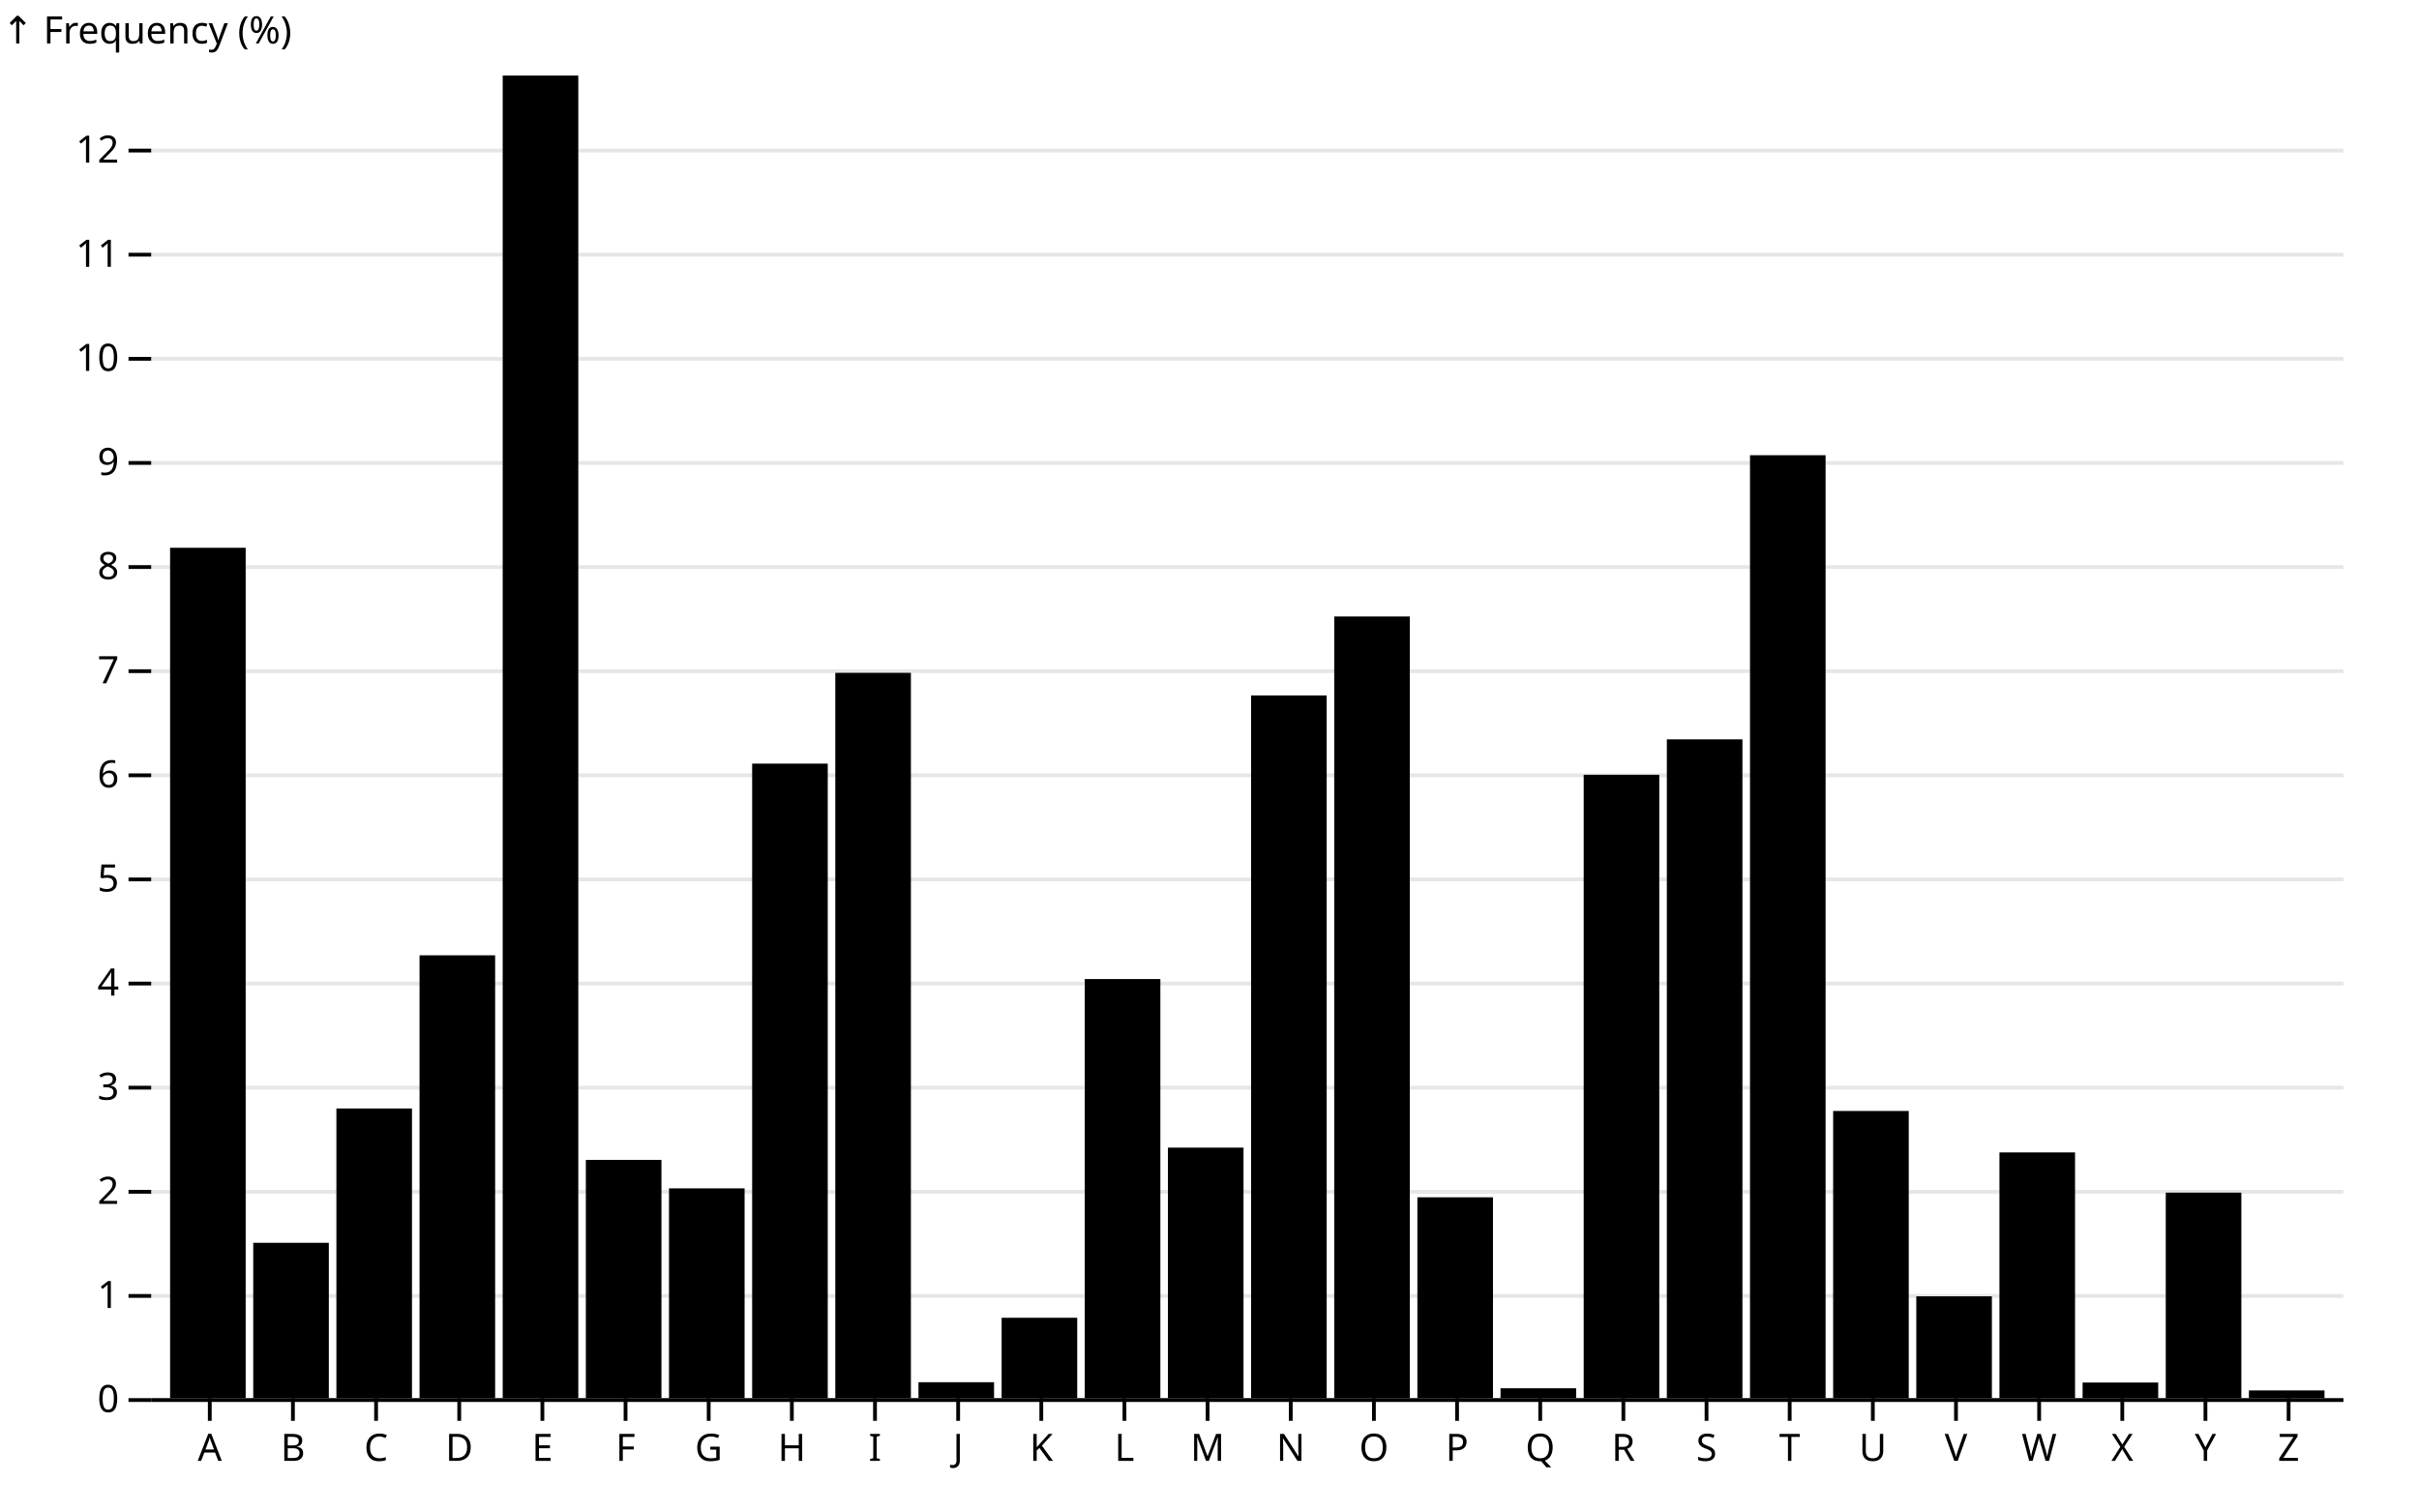
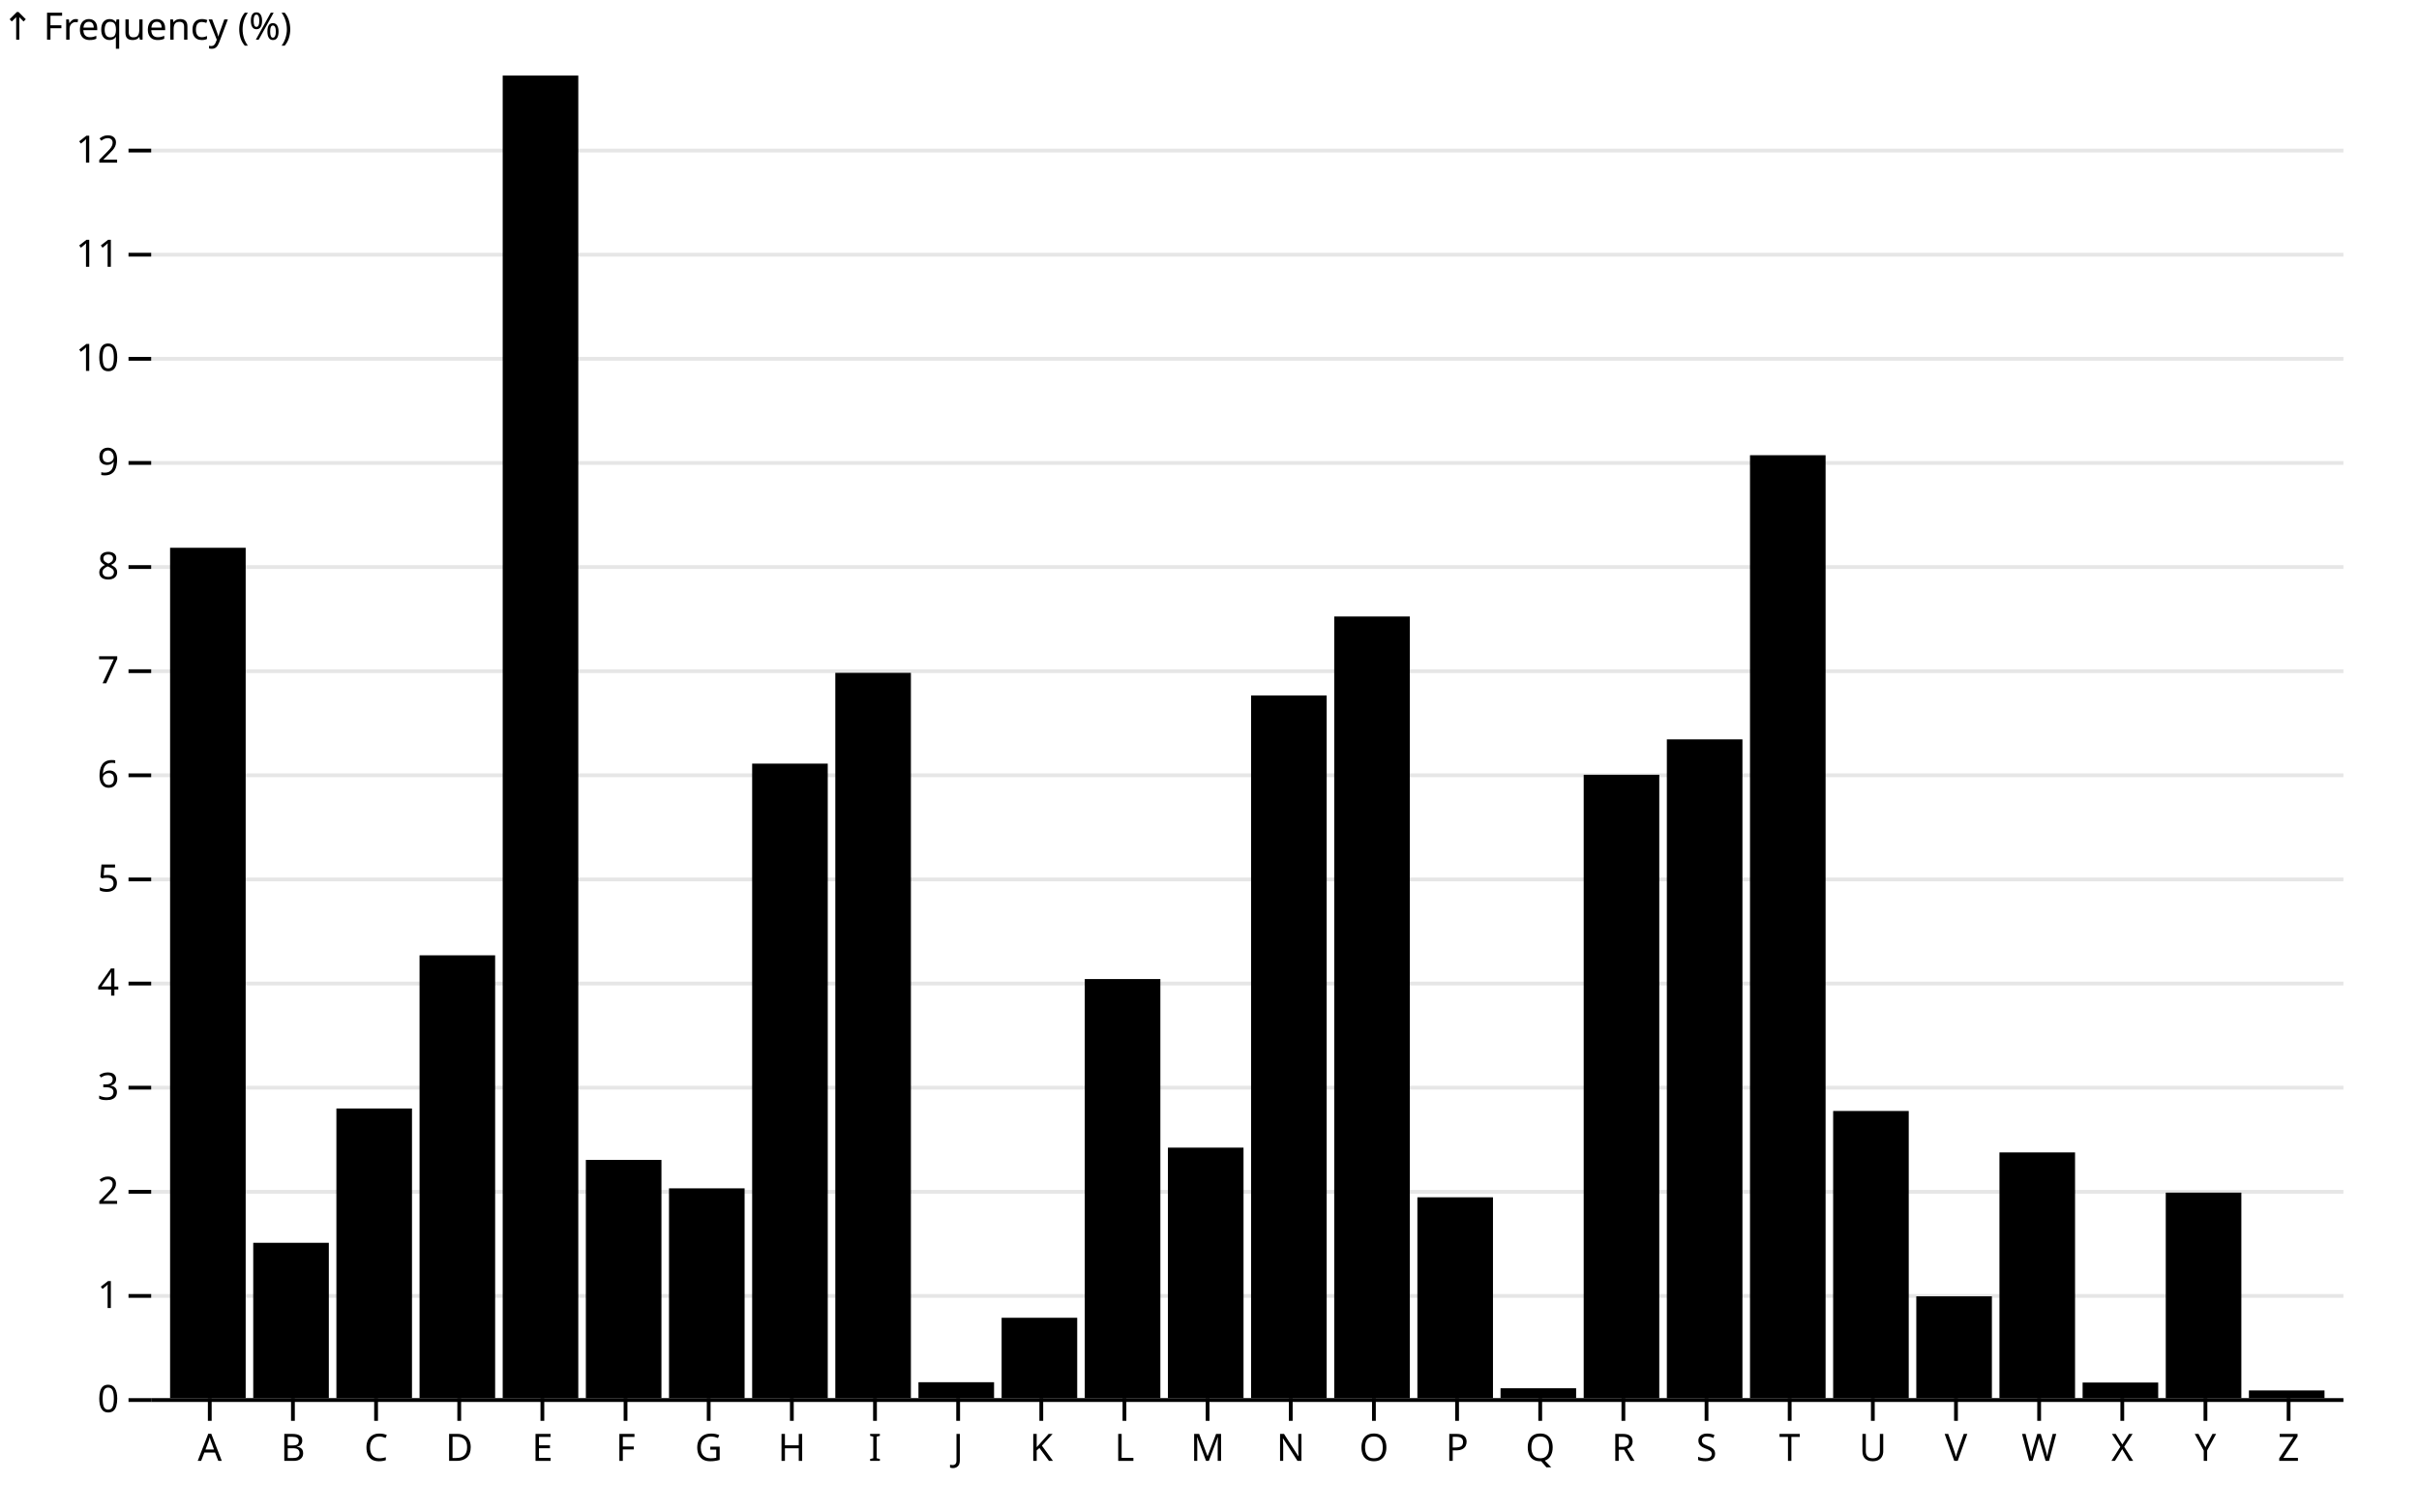
<svg xmlns="http://www.w3.org/2000/svg" class="plot" fill="currentColor" font-family="system-ui, sans-serif" font-size="10" text-anchor="middle" width="640" height="400" viewBox="0 0 640 400">
  <style>
    .plot {
      display: block;
      background: white;
      height: auto;
      height: intrinsic;
      max-width: 100%;
    }

    .plot text,
    .plot tspan {
      white-space: pre;
    }
  </style>
  <g aria-label="y-grid" stroke="currentColor" stroke-opacity="0.1" transform="translate(0,0.5)">
    <line x1="40" x2="620" y1="370" y2="370" />
    <line x1="40" x2="620" y1="342.445" y2="342.445" />
    <line x1="40" x2="620" y1="314.891" y2="314.891" />
    <line x1="40" x2="620" y1="287.336" y2="287.336" />
    <line x1="40" x2="620" y1="259.781" y2="259.781" />
    <line x1="40" x2="620" y1="232.226" y2="232.226" />
    <line x1="40" x2="620" y1="204.672" y2="204.672" />
    <line x1="40" x2="620" y1="177.117" y2="177.117" />
    <line x1="40" x2="620" y1="149.562" y2="149.562" />
    <line x1="40" x2="620" y1="122.008" y2="122.008" />
    <line x1="40" x2="620" y1="94.453" y2="94.453" />
    <line x1="40" x2="620" y1="66.898" y2="66.898" />
    <line x1="40" x2="620" y1="39.343" y2="39.343" />
  </g>
  <g aria-label="y-axis tick" fill="none" stroke="currentColor" transform="translate(0,0.5)">
    <path transform="translate(40,370)" d="M0,0L-6,0" />
    <path transform="translate(40,342.4453)" d="M0,0L-6,0" />
    <path transform="translate(40,314.8906)" d="M0,0L-6,0" />
    <path transform="translate(40,287.3359)" d="M0,0L-6,0" />
    <path transform="translate(40,259.7811)" d="M0,0L-6,0" />
    <path transform="translate(40,232.2264)" d="M0,0L-6,0" />
    <path transform="translate(40,204.6717)" d="M0,0L-6,0" />
    <path transform="translate(40,177.117)" d="M0,0L-6,0" />
    <path transform="translate(40,149.5623)" d="M0,0L-6,0" />
    <path transform="translate(40,122.0076)" d="M0,0L-6,0" />
    <path transform="translate(40,94.45284)" d="M0,0L-6,0" />
    <path transform="translate(40,66.89813)" d="M0,0L-6,0" />
    <path transform="translate(40,39.34341)" d="M0,0L-6,0" />
  </g>
  <g aria-label="y-axis tick label" text-anchor="end" font-variant="tabular-nums" transform="translate(-8.5,0.5)">
    <text y="0.32em" transform="translate(40,370)">0</text>
    <text y="0.32em" transform="translate(40,342.4453)">1</text>
    <text y="0.32em" transform="translate(40,314.8906)">2</text>
    <text y="0.32em" transform="translate(40,287.3359)">3</text>
    <text y="0.32em" transform="translate(40,259.7811)">4</text>
    <text y="0.32em" transform="translate(40,232.2264)">5</text>
    <text y="0.32em" transform="translate(40,204.6717)">6</text>
    <text y="0.32em" transform="translate(40,177.117)">7</text>
    <text y="0.32em" transform="translate(40,149.5623)">8</text>
    <text y="0.32em" transform="translate(40,122.0076)">9</text>
    <text y="0.32em" transform="translate(40,94.45284)">10</text>
    <text y="0.32em" transform="translate(40,66.89813)">11</text>
    <text y="0.32em" transform="translate(40,39.34341)">12</text>
  </g>
-   <g aria-label="y-axis label" text-anchor="start" transform="translate(-39.5,-8.5)">
+   <g aria-label="y-axis label" text-anchor="start" transform="translate(-39.5,-9.5)">
    <text transform="translate(40,20)">↑ Frequency (%)</text>
  </g>
  <g aria-label="x-axis tick" fill="none" stroke="currentColor" transform="translate(10.5,0)">
    <path transform="translate(45,370)" d="M0,0L0,6" />
    <path transform="translate(67,370)" d="M0,0L0,6" />
    <path transform="translate(89,370)" d="M0,0L0,6" />
    <path transform="translate(111,370)" d="M0,0L0,6" />
    <path transform="translate(133,370)" d="M0,0L0,6" />
    <path transform="translate(155,370)" d="M0,0L0,6" />
    <path transform="translate(177,370)" d="M0,0L0,6" />
    <path transform="translate(199,370)" d="M0,0L0,6" />
    <path transform="translate(221,370)" d="M0,0L0,6" />
    <path transform="translate(243,370)" d="M0,0L0,6" />
    <path transform="translate(265,370)" d="M0,0L0,6" />
    <path transform="translate(287,370)" d="M0,0L0,6" />
    <path transform="translate(309,370)" d="M0,0L0,6" />
    <path transform="translate(331,370)" d="M0,0L0,6" />
    <path transform="translate(353,370)" d="M0,0L0,6" />
    <path transform="translate(375,370)" d="M0,0L0,6" />
    <path transform="translate(397,370)" d="M0,0L0,6" />
    <path transform="translate(419,370)" d="M0,0L0,6" />
    <path transform="translate(441,370)" d="M0,0L0,6" />
    <path transform="translate(463,370)" d="M0,0L0,6" />
    <path transform="translate(485,370)" d="M0,0L0,6" />
    <path transform="translate(507,370)" d="M0,0L0,6" />
    <path transform="translate(529,370)" d="M0,0L0,6" />
    <path transform="translate(551,370)" d="M0,0L0,6" />
    <path transform="translate(573,370)" d="M0,0L0,6" />
    <path transform="translate(595,370)" d="M0,0L0,6" />
  </g>
  <g aria-label="x-axis tick label" transform="translate(10.5,9.5)">
    <text y="0.71em" transform="translate(45,370)">A</text>
    <text y="0.71em" transform="translate(67,370)">B</text>
    <text y="0.71em" transform="translate(89,370)">C</text>
    <text y="0.71em" transform="translate(111,370)">D</text>
    <text y="0.71em" transform="translate(133,370)">E</text>
    <text y="0.71em" transform="translate(155,370)">F</text>
    <text y="0.71em" transform="translate(177,370)">G</text>
    <text y="0.71em" transform="translate(199,370)">H</text>
    <text y="0.71em" transform="translate(221,370)">I</text>
    <text y="0.71em" transform="translate(243,370)">J</text>
    <text y="0.71em" transform="translate(265,370)">K</text>
    <text y="0.71em" transform="translate(287,370)">L</text>
    <text y="0.71em" transform="translate(309,370)">M</text>
    <text y="0.71em" transform="translate(331,370)">N</text>
    <text y="0.71em" transform="translate(353,370)">O</text>
    <text y="0.71em" transform="translate(375,370)">P</text>
    <text y="0.71em" transform="translate(397,370)">Q</text>
    <text y="0.71em" transform="translate(419,370)">R</text>
    <text y="0.71em" transform="translate(441,370)">S</text>
    <text y="0.71em" transform="translate(463,370)">T</text>
    <text y="0.71em" transform="translate(485,370)">U</text>
    <text y="0.71em" transform="translate(507,370)">V</text>
    <text y="0.71em" transform="translate(529,370)">W</text>
    <text y="0.71em" transform="translate(551,370)">X</text>
    <text y="0.71em" transform="translate(573,370)">Y</text>
    <text y="0.71em" transform="translate(595,370)">Z</text>
  </g>
  <g aria-label="bar">
    <rect x="133" width="20" y="20" height="350" />
    <rect x="463" width="20" y="120.464" height="249.536" />
    <rect x="45" width="20" y="144.961" height="225.039" />
    <rect x="353" width="20" y="163.147" height="206.853" />
    <rect x="221" width="20" y="178.054" height="191.946" />
    <rect x="331" width="20" y="184.033" height="185.967" />
    <rect x="441" width="20" y="195.661" height="174.339" />
    <rect x="199" width="20" y="202.082" height="167.918" />
    <rect x="419" width="20" y="205.03" height="164.97" />
    <rect x="111" width="20" y="252.81" height="117.19" />
    <rect x="287" width="20" y="259.092" height="110.908" />
    <rect x="89" width="20" y="293.343" height="76.657" />
    <rect x="485" width="20" y="294.004" height="75.996" />
    <rect x="309" width="20" y="303.703" height="66.297" />
    <rect x="529" width="20" y="304.971" height="65.029" />
    <rect x="155" width="20" y="306.955" height="63.045" />
    <rect x="177" width="20" y="314.477" height="55.523" />
    <rect x="573" width="20" y="315.607" height="54.393" />
    <rect x="375" width="20" y="316.847" height="53.153" />
    <rect x="67" width="20" y="328.888" height="41.112" />
    <rect x="507" width="20" y="343.051" height="26.949" />
    <rect x="265" width="20" y="348.728" height="21.272" />
    <rect x="243" width="20" y="365.784" height="4.216" />
    <rect x="551" width="20" y="365.867" height="4.133" />
    <rect x="397" width="20" y="367.382" height="2.618" />
    <rect x="595" width="20" y="367.961" height="2.039" />
  </g>
  <g aria-label="rule" stroke="currentColor" transform="translate(0,0.5)">
    <line x1="40" x2="620" y1="370" y2="370" />
  </g>
</svg>
